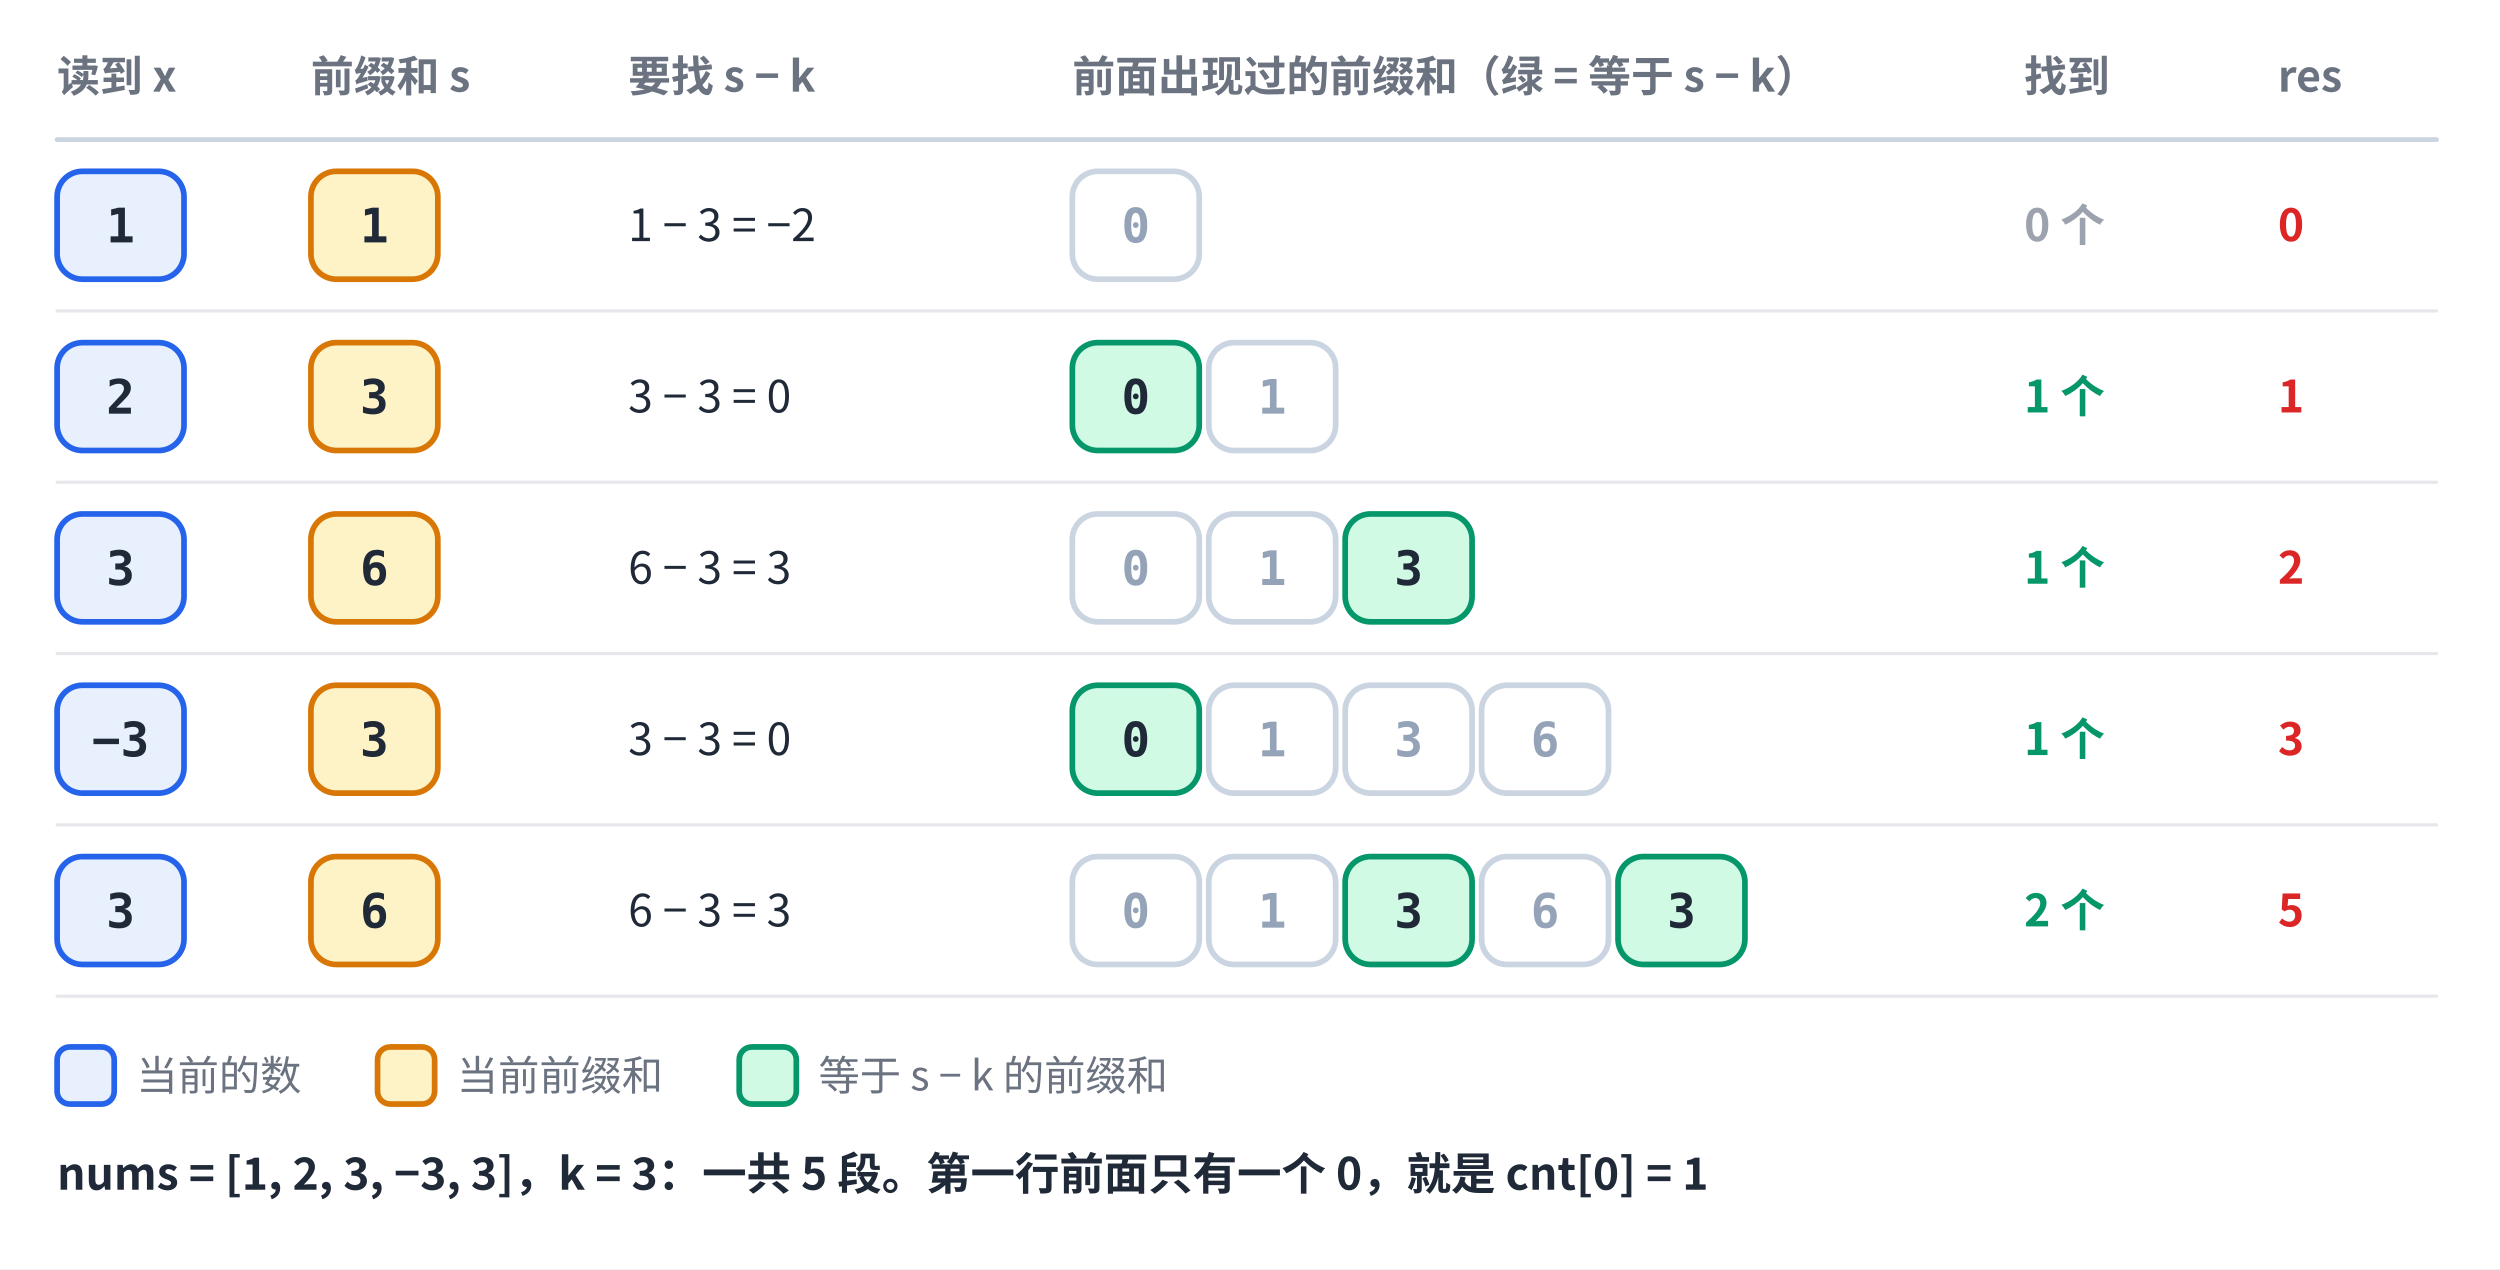
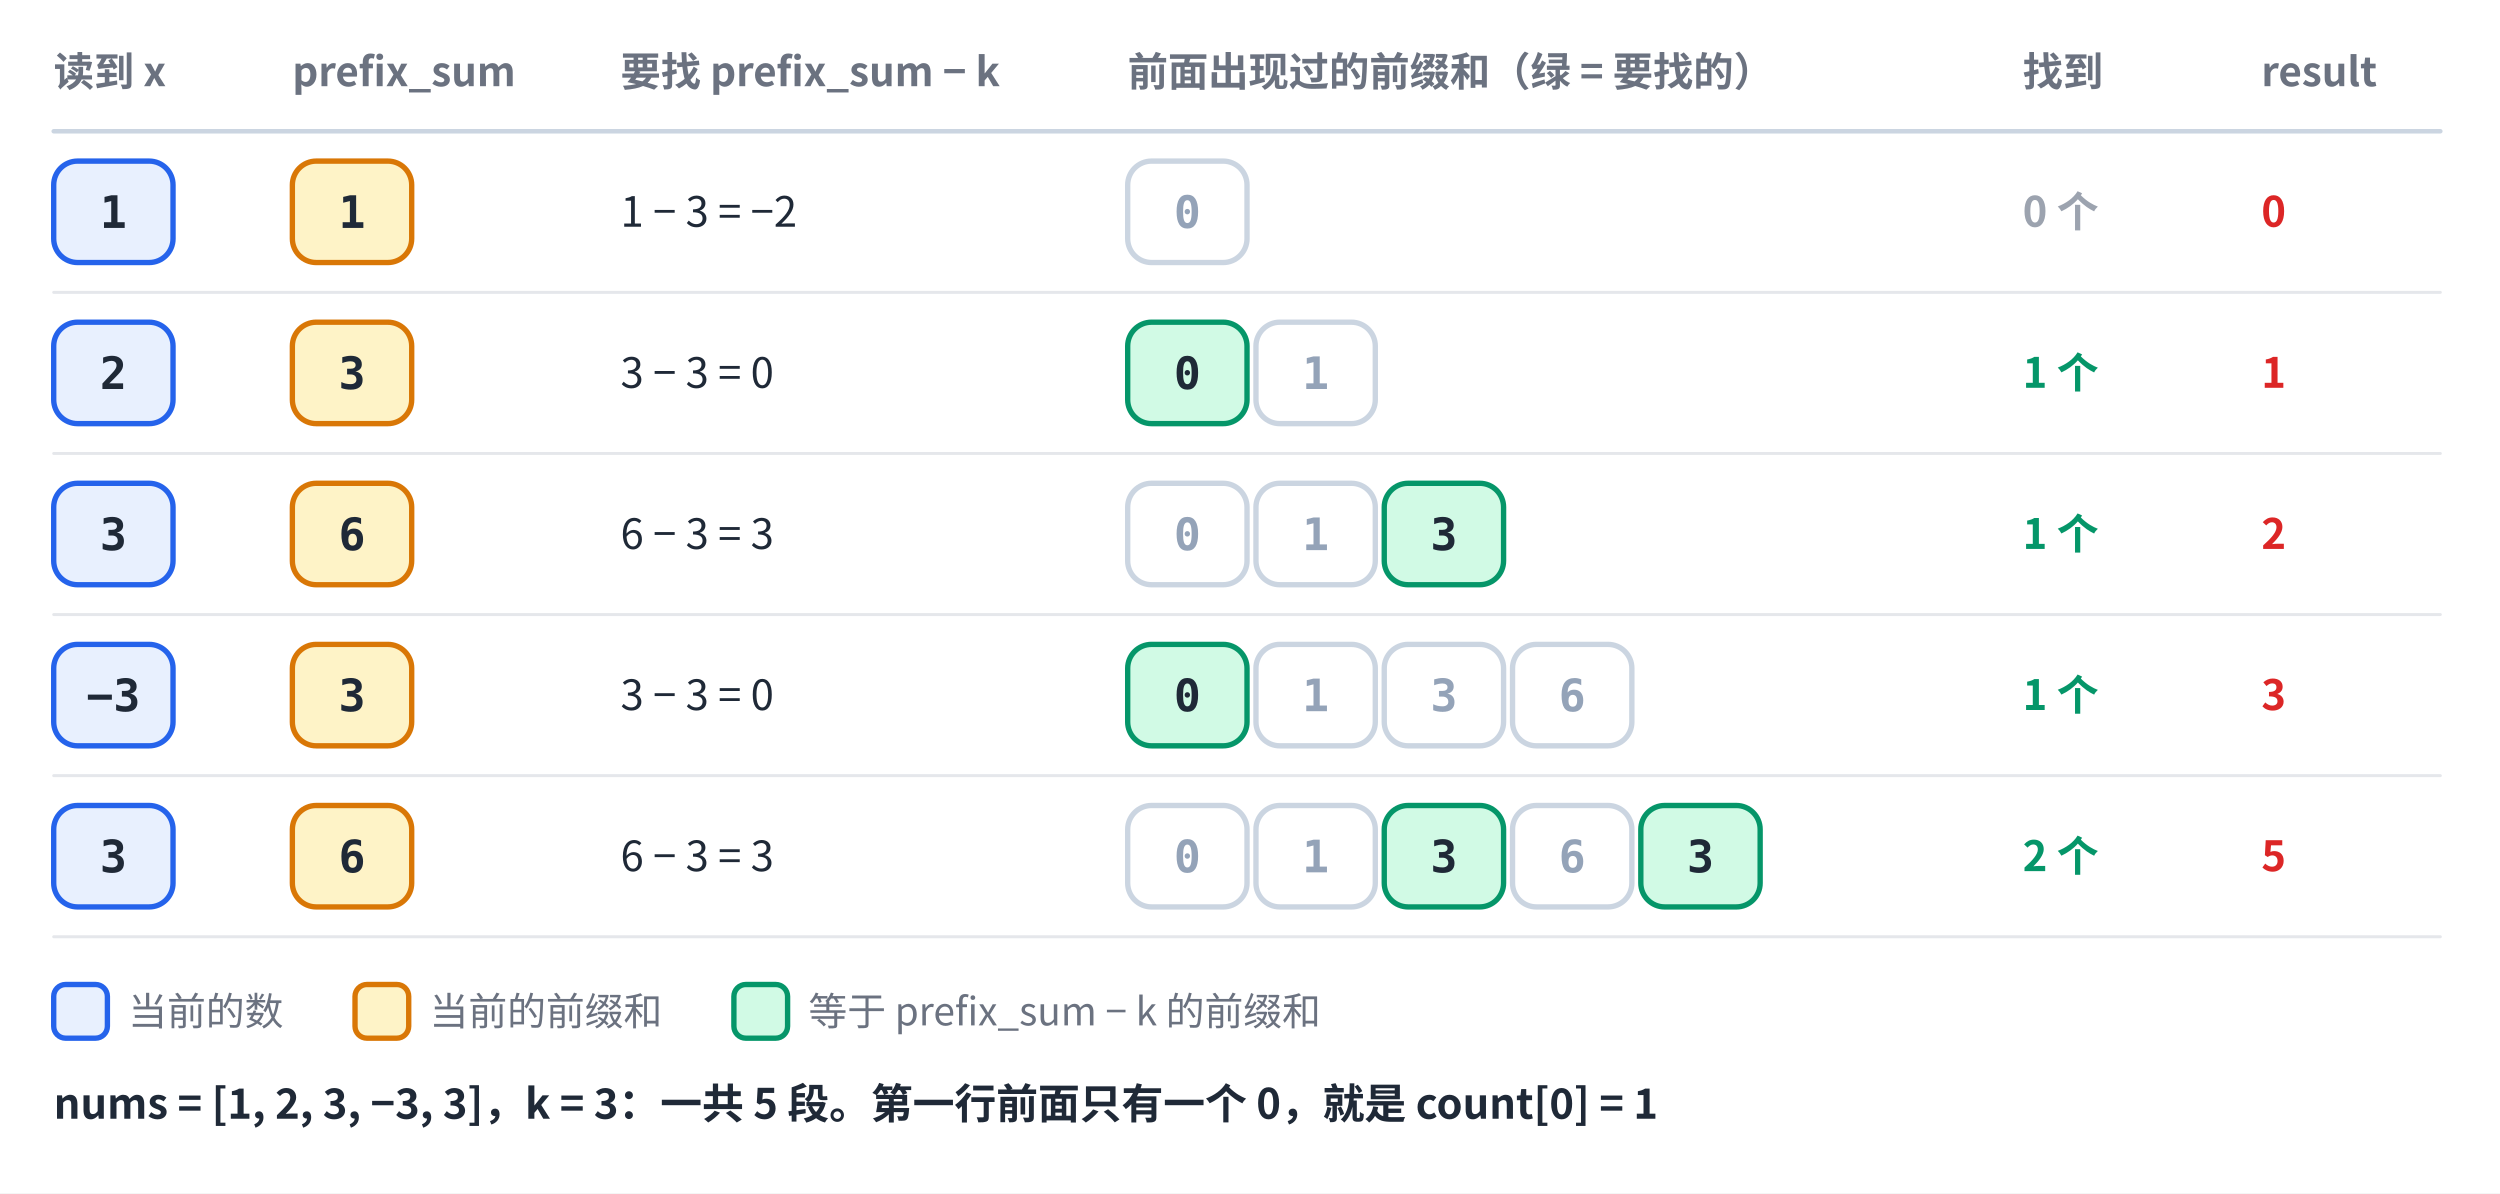
- <svg xmlns="http://www.w3.org/2000/svg" width="788" height="400" viewBox="0 0 788 400">
-   <rect width="788" height="400" fill="#FFFFFF" />
+ <svg xmlns="http://www.w3.org/2000/svg" width="838" height="400" viewBox="0 0 838 400">
+   <rect width="838" height="400" fill="#FFFFFF" />
  <text x="18.0" y="28.9" font-size="13.5" fill="#6B7280" text-anchor="start" font-family="PingFang SC, Hiragino Sans GB, Microsoft YaHei, Noto Sans CJK SC, Helvetica, Arial, sans-serif" font-weight="700">读到 x</text>
-   <text x="98.0" y="28.9" font-size="13.5" fill="#6B7280" text-anchor="start" font-family="PingFang SC, Hiragino Sans GB, Microsoft YaHei, Noto Sans CJK SC, Helvetica, Arial, sans-serif" font-weight="700">前缀和 s</text>
-   <text x="198.0" y="28.9" font-size="13.5" fill="#6B7280" text-anchor="start" font-family="PingFang SC, Hiragino Sans GB, Microsoft YaHei, Noto Sans CJK SC, Helvetica, Arial, sans-serif" font-weight="700">要找 s − k</text>
-   <text x="338.0" y="28.9" font-size="13.5" fill="#6B7280" text-anchor="start" font-family="PingFang SC, Hiragino Sans GB, Microsoft YaHei, Noto Sans CJK SC, Helvetica, Arial, sans-serif" font-weight="700">前面出现过的前缀和（绿 = 等于 s − k）</text>
-   <text x="638.0" y="28.9" font-size="13.5" fill="#6B7280" text-anchor="start" font-family="PingFang SC, Hiragino Sans GB, Microsoft YaHei, Noto Sans CJK SC, Helvetica, Arial, sans-serif" font-weight="700">找到</text>
-   <text x="718.0" y="28.9" font-size="13.5" fill="#6B7280" text-anchor="start" font-family="PingFang SC, Hiragino Sans GB, Microsoft YaHei, Noto Sans CJK SC, Helvetica, Arial, sans-serif" font-weight="700">res</text>
-   <line x1="18.0" y1="44.0" x2="768.0" y2="44.0" stroke="#CBD5E1" stroke-width="1.5" stroke-linecap="round" />
+   <text x="98.0" y="28.9" font-size="13.5" fill="#6B7280" text-anchor="start" font-family="PingFang SC, Hiragino Sans GB, Microsoft YaHei, Noto Sans CJK SC, Helvetica, Arial, sans-serif" font-weight="700">prefix_sum</text>
+   <text x="208.0" y="28.9" font-size="13.5" fill="#6B7280" text-anchor="start" font-family="PingFang SC, Hiragino Sans GB, Microsoft YaHei, Noto Sans CJK SC, Helvetica, Arial, sans-serif" font-weight="700">要找 prefix_sum − k</text>
+   <text x="378.0" y="28.9" font-size="13.5" fill="#6B7280" text-anchor="start" font-family="PingFang SC, Hiragino Sans GB, Microsoft YaHei, Noto Sans CJK SC, Helvetica, Arial, sans-serif" font-weight="700">前面出现过的前缀和（绿 = 要找的）</text>
+   <text x="678.0" y="28.9" font-size="13.5" fill="#6B7280" text-anchor="start" font-family="PingFang SC, Hiragino Sans GB, Microsoft YaHei, Noto Sans CJK SC, Helvetica, Arial, sans-serif" font-weight="700">找到</text>
+   <text x="758.0" y="28.9" font-size="13.5" fill="#6B7280" text-anchor="start" font-family="PingFang SC, Hiragino Sans GB, Microsoft YaHei, Noto Sans CJK SC, Helvetica, Arial, sans-serif" font-weight="700">result</text>
+   <line x1="18.0" y1="44.0" x2="818.0" y2="44.0" stroke="#CBD5E1" stroke-width="1.5" stroke-linecap="round" />
  <rect x="18.0" y="54.0" width="40.0" height="34.0" rx="8" fill="#E8F0FE" stroke="#2563EB" stroke-width="1.8" />
  <text x="38.0" y="76.4" font-size="15" fill="#1F2937" text-anchor="middle" font-family="Menlo, Consolas, DejaVu Sans Mono, PingFang SC, monospace" font-weight="700">1</text>
  <rect x="98.0" y="54.0" width="40.0" height="34.0" rx="8" fill="#FEF3C7" stroke="#D97706" stroke-width="1.8" />
  <text x="118.0" y="76.4" font-size="15" fill="#1F2937" text-anchor="middle" font-family="Menlo, Consolas, DejaVu Sans Mono, PingFang SC, monospace" font-weight="700">1</text>
-   <text x="198.0" y="76.0" font-size="14" fill="#1F2937" text-anchor="start" font-family="PingFang SC, Hiragino Sans GB, Microsoft YaHei, Noto Sans CJK SC, Helvetica, Arial, sans-serif">1 − 3 = −2</text>
-   <rect x="338.0" y="54.0" width="40.0" height="34.0" rx="8" fill="#FFFFFF" stroke="#CBD5E1" stroke-width="1.8" />
-   <text x="358.0" y="76.4" font-size="15" fill="#94A3B8" text-anchor="middle" font-family="Menlo, Consolas, DejaVu Sans Mono, PingFang SC, monospace" font-weight="700">0</text>
-   <text x="638.0" y="76.0" font-size="14" fill="#9CA3AF" text-anchor="start" font-family="PingFang SC, Hiragino Sans GB, Microsoft YaHei, Noto Sans CJK SC, Helvetica, Arial, sans-serif" font-weight="700">0 个</text>
-   <text x="718.0" y="76.0" font-size="14" fill="#DC2626" text-anchor="start" font-family="PingFang SC, Hiragino Sans GB, Microsoft YaHei, Noto Sans CJK SC, Helvetica, Arial, sans-serif" font-weight="700">0</text>
-   <line x1="18.0" y1="98.0" x2="768.0" y2="98.0" stroke="#E5E7EB" stroke-width="1" stroke-linecap="round" />
+   <text x="208.0" y="76.0" font-size="14" fill="#1F2937" text-anchor="start" font-family="PingFang SC, Hiragino Sans GB, Microsoft YaHei, Noto Sans CJK SC, Helvetica, Arial, sans-serif">1 − 3 = −2</text>
+   <rect x="378.0" y="54.0" width="40.0" height="34.0" rx="8" fill="#FFFFFF" stroke="#CBD5E1" stroke-width="1.8" />
+   <text x="398.0" y="76.4" font-size="15" fill="#94A3B8" text-anchor="middle" font-family="Menlo, Consolas, DejaVu Sans Mono, PingFang SC, monospace" font-weight="700">0</text>
+   <text x="678.0" y="76.0" font-size="14" fill="#9CA3AF" text-anchor="start" font-family="PingFang SC, Hiragino Sans GB, Microsoft YaHei, Noto Sans CJK SC, Helvetica, Arial, sans-serif" font-weight="700">0 个</text>
+   <text x="758.0" y="76.0" font-size="14" fill="#DC2626" text-anchor="start" font-family="PingFang SC, Hiragino Sans GB, Microsoft YaHei, Noto Sans CJK SC, Helvetica, Arial, sans-serif" font-weight="700">0</text>
+   <line x1="18.0" y1="98.0" x2="818.0" y2="98.0" stroke="#E5E7EB" stroke-width="1" stroke-linecap="round" />
  <rect x="18.0" y="108.0" width="40.0" height="34.0" rx="8" fill="#E8F0FE" stroke="#2563EB" stroke-width="1.8" />
  <text x="38.0" y="130.4" font-size="15" fill="#1F2937" text-anchor="middle" font-family="Menlo, Consolas, DejaVu Sans Mono, PingFang SC, monospace" font-weight="700">2</text>
  <rect x="98.0" y="108.0" width="40.0" height="34.0" rx="8" fill="#FEF3C7" stroke="#D97706" stroke-width="1.8" />
  <text x="118.0" y="130.4" font-size="15" fill="#1F2937" text-anchor="middle" font-family="Menlo, Consolas, DejaVu Sans Mono, PingFang SC, monospace" font-weight="700">3</text>
-   <text x="198.0" y="130.0" font-size="14" fill="#1F2937" text-anchor="start" font-family="PingFang SC, Hiragino Sans GB, Microsoft YaHei, Noto Sans CJK SC, Helvetica, Arial, sans-serif">3 − 3 = 0</text>
-   <rect x="338.0" y="108.0" width="40.0" height="34.0" rx="8" fill="#D1FAE5" stroke="#059669" stroke-width="1.8" />
-   <text x="358.0" y="130.4" font-size="15" fill="#1F2937" text-anchor="middle" font-family="Menlo, Consolas, DejaVu Sans Mono, PingFang SC, monospace" font-weight="700">0</text>
-   <rect x="381.0" y="108.0" width="40.0" height="34.0" rx="8" fill="#FFFFFF" stroke="#CBD5E1" stroke-width="1.8" />
-   <text x="401.0" y="130.4" font-size="15" fill="#94A3B8" text-anchor="middle" font-family="Menlo, Consolas, DejaVu Sans Mono, PingFang SC, monospace" font-weight="700">1</text>
-   <text x="638.0" y="130.0" font-size="14" fill="#059669" text-anchor="start" font-family="PingFang SC, Hiragino Sans GB, Microsoft YaHei, Noto Sans CJK SC, Helvetica, Arial, sans-serif" font-weight="700">1 个</text>
-   <text x="718.0" y="130.0" font-size="14" fill="#DC2626" text-anchor="start" font-family="PingFang SC, Hiragino Sans GB, Microsoft YaHei, Noto Sans CJK SC, Helvetica, Arial, sans-serif" font-weight="700">1</text>
-   <line x1="18.0" y1="152.0" x2="768.0" y2="152.0" stroke="#E5E7EB" stroke-width="1" stroke-linecap="round" />
+   <text x="208.0" y="130.0" font-size="14" fill="#1F2937" text-anchor="start" font-family="PingFang SC, Hiragino Sans GB, Microsoft YaHei, Noto Sans CJK SC, Helvetica, Arial, sans-serif">3 − 3 = 0</text>
+   <rect x="378.0" y="108.0" width="40.0" height="34.0" rx="8" fill="#D1FAE5" stroke="#059669" stroke-width="1.8" />
+   <text x="398.0" y="130.4" font-size="15" fill="#1F2937" text-anchor="middle" font-family="Menlo, Consolas, DejaVu Sans Mono, PingFang SC, monospace" font-weight="700">0</text>
+   <rect x="421.0" y="108.0" width="40.0" height="34.0" rx="8" fill="#FFFFFF" stroke="#CBD5E1" stroke-width="1.8" />
+   <text x="441.0" y="130.4" font-size="15" fill="#94A3B8" text-anchor="middle" font-family="Menlo, Consolas, DejaVu Sans Mono, PingFang SC, monospace" font-weight="700">1</text>
+   <text x="678.0" y="130.0" font-size="14" fill="#059669" text-anchor="start" font-family="PingFang SC, Hiragino Sans GB, Microsoft YaHei, Noto Sans CJK SC, Helvetica, Arial, sans-serif" font-weight="700">1 个</text>
+   <text x="758.0" y="130.0" font-size="14" fill="#DC2626" text-anchor="start" font-family="PingFang SC, Hiragino Sans GB, Microsoft YaHei, Noto Sans CJK SC, Helvetica, Arial, sans-serif" font-weight="700">1</text>
+   <line x1="18.0" y1="152.0" x2="818.0" y2="152.0" stroke="#E5E7EB" stroke-width="1" stroke-linecap="round" />
  <rect x="18.0" y="162.0" width="40.0" height="34.0" rx="8" fill="#E8F0FE" stroke="#2563EB" stroke-width="1.8" />
  <text x="38.0" y="184.4" font-size="15" fill="#1F2937" text-anchor="middle" font-family="Menlo, Consolas, DejaVu Sans Mono, PingFang SC, monospace" font-weight="700">3</text>
  <rect x="98.0" y="162.0" width="40.0" height="34.0" rx="8" fill="#FEF3C7" stroke="#D97706" stroke-width="1.8" />
  <text x="118.0" y="184.4" font-size="15" fill="#1F2937" text-anchor="middle" font-family="Menlo, Consolas, DejaVu Sans Mono, PingFang SC, monospace" font-weight="700">6</text>
-   <text x="198.0" y="184.0" font-size="14" fill="#1F2937" text-anchor="start" font-family="PingFang SC, Hiragino Sans GB, Microsoft YaHei, Noto Sans CJK SC, Helvetica, Arial, sans-serif">6 − 3 = 3</text>
-   <rect x="338.0" y="162.0" width="40.0" height="34.0" rx="8" fill="#FFFFFF" stroke="#CBD5E1" stroke-width="1.8" />
-   <text x="358.0" y="184.4" font-size="15" fill="#94A3B8" text-anchor="middle" font-family="Menlo, Consolas, DejaVu Sans Mono, PingFang SC, monospace" font-weight="700">0</text>
-   <rect x="381.0" y="162.0" width="40.0" height="34.0" rx="8" fill="#FFFFFF" stroke="#CBD5E1" stroke-width="1.8" />
-   <text x="401.0" y="184.4" font-size="15" fill="#94A3B8" text-anchor="middle" font-family="Menlo, Consolas, DejaVu Sans Mono, PingFang SC, monospace" font-weight="700">1</text>
-   <rect x="424.0" y="162.0" width="40.0" height="34.0" rx="8" fill="#D1FAE5" stroke="#059669" stroke-width="1.8" />
-   <text x="444.0" y="184.4" font-size="15" fill="#1F2937" text-anchor="middle" font-family="Menlo, Consolas, DejaVu Sans Mono, PingFang SC, monospace" font-weight="700">3</text>
-   <text x="638.0" y="184.0" font-size="14" fill="#059669" text-anchor="start" font-family="PingFang SC, Hiragino Sans GB, Microsoft YaHei, Noto Sans CJK SC, Helvetica, Arial, sans-serif" font-weight="700">1 个</text>
-   <text x="718.0" y="184.0" font-size="14" fill="#DC2626" text-anchor="start" font-family="PingFang SC, Hiragino Sans GB, Microsoft YaHei, Noto Sans CJK SC, Helvetica, Arial, sans-serif" font-weight="700">2</text>
-   <line x1="18.0" y1="206.0" x2="768.0" y2="206.0" stroke="#E5E7EB" stroke-width="1" stroke-linecap="round" />
+   <text x="208.0" y="184.0" font-size="14" fill="#1F2937" text-anchor="start" font-family="PingFang SC, Hiragino Sans GB, Microsoft YaHei, Noto Sans CJK SC, Helvetica, Arial, sans-serif">6 − 3 = 3</text>
+   <rect x="378.0" y="162.0" width="40.0" height="34.0" rx="8" fill="#FFFFFF" stroke="#CBD5E1" stroke-width="1.8" />
+   <text x="398.0" y="184.4" font-size="15" fill="#94A3B8" text-anchor="middle" font-family="Menlo, Consolas, DejaVu Sans Mono, PingFang SC, monospace" font-weight="700">0</text>
+   <rect x="421.0" y="162.0" width="40.0" height="34.0" rx="8" fill="#FFFFFF" stroke="#CBD5E1" stroke-width="1.8" />
+   <text x="441.0" y="184.4" font-size="15" fill="#94A3B8" text-anchor="middle" font-family="Menlo, Consolas, DejaVu Sans Mono, PingFang SC, monospace" font-weight="700">1</text>
+   <rect x="464.0" y="162.0" width="40.0" height="34.0" rx="8" fill="#D1FAE5" stroke="#059669" stroke-width="1.8" />
+   <text x="484.0" y="184.4" font-size="15" fill="#1F2937" text-anchor="middle" font-family="Menlo, Consolas, DejaVu Sans Mono, PingFang SC, monospace" font-weight="700">3</text>
+   <text x="678.0" y="184.0" font-size="14" fill="#059669" text-anchor="start" font-family="PingFang SC, Hiragino Sans GB, Microsoft YaHei, Noto Sans CJK SC, Helvetica, Arial, sans-serif" font-weight="700">1 个</text>
+   <text x="758.0" y="184.0" font-size="14" fill="#DC2626" text-anchor="start" font-family="PingFang SC, Hiragino Sans GB, Microsoft YaHei, Noto Sans CJK SC, Helvetica, Arial, sans-serif" font-weight="700">2</text>
+   <line x1="18.0" y1="206.0" x2="818.0" y2="206.0" stroke="#E5E7EB" stroke-width="1" stroke-linecap="round" />
  <rect x="18.0" y="216.0" width="40.0" height="34.0" rx="8" fill="#E8F0FE" stroke="#2563EB" stroke-width="1.8" />
  <text x="38.0" y="238.4" font-size="15" fill="#1F2937" text-anchor="middle" font-family="Menlo, Consolas, DejaVu Sans Mono, PingFang SC, monospace" font-weight="700">−3</text>
  <rect x="98.0" y="216.0" width="40.0" height="34.0" rx="8" fill="#FEF3C7" stroke="#D97706" stroke-width="1.8" />
  <text x="118.0" y="238.4" font-size="15" fill="#1F2937" text-anchor="middle" font-family="Menlo, Consolas, DejaVu Sans Mono, PingFang SC, monospace" font-weight="700">3</text>
-   <text x="198.0" y="238.0" font-size="14" fill="#1F2937" text-anchor="start" font-family="PingFang SC, Hiragino Sans GB, Microsoft YaHei, Noto Sans CJK SC, Helvetica, Arial, sans-serif">3 − 3 = 0</text>
-   <rect x="338.0" y="216.0" width="40.0" height="34.0" rx="8" fill="#D1FAE5" stroke="#059669" stroke-width="1.8" />
-   <text x="358.0" y="238.4" font-size="15" fill="#1F2937" text-anchor="middle" font-family="Menlo, Consolas, DejaVu Sans Mono, PingFang SC, monospace" font-weight="700">0</text>
-   <rect x="381.0" y="216.0" width="40.0" height="34.0" rx="8" fill="#FFFFFF" stroke="#CBD5E1" stroke-width="1.8" />
-   <text x="401.0" y="238.4" font-size="15" fill="#94A3B8" text-anchor="middle" font-family="Menlo, Consolas, DejaVu Sans Mono, PingFang SC, monospace" font-weight="700">1</text>
-   <rect x="424.0" y="216.0" width="40.0" height="34.0" rx="8" fill="#FFFFFF" stroke="#CBD5E1" stroke-width="1.8" />
-   <text x="444.0" y="238.4" font-size="15" fill="#94A3B8" text-anchor="middle" font-family="Menlo, Consolas, DejaVu Sans Mono, PingFang SC, monospace" font-weight="700">3</text>
-   <rect x="467.0" y="216.0" width="40.0" height="34.0" rx="8" fill="#FFFFFF" stroke="#CBD5E1" stroke-width="1.8" />
-   <text x="487.0" y="238.4" font-size="15" fill="#94A3B8" text-anchor="middle" font-family="Menlo, Consolas, DejaVu Sans Mono, PingFang SC, monospace" font-weight="700">6</text>
-   <text x="638.0" y="238.0" font-size="14" fill="#059669" text-anchor="start" font-family="PingFang SC, Hiragino Sans GB, Microsoft YaHei, Noto Sans CJK SC, Helvetica, Arial, sans-serif" font-weight="700">1 个</text>
-   <text x="718.0" y="238.0" font-size="14" fill="#DC2626" text-anchor="start" font-family="PingFang SC, Hiragino Sans GB, Microsoft YaHei, Noto Sans CJK SC, Helvetica, Arial, sans-serif" font-weight="700">3</text>
-   <line x1="18.0" y1="260.0" x2="768.0" y2="260.0" stroke="#E5E7EB" stroke-width="1" stroke-linecap="round" />
+   <text x="208.0" y="238.0" font-size="14" fill="#1F2937" text-anchor="start" font-family="PingFang SC, Hiragino Sans GB, Microsoft YaHei, Noto Sans CJK SC, Helvetica, Arial, sans-serif">3 − 3 = 0</text>
+   <rect x="378.0" y="216.0" width="40.0" height="34.0" rx="8" fill="#D1FAE5" stroke="#059669" stroke-width="1.8" />
+   <text x="398.0" y="238.4" font-size="15" fill="#1F2937" text-anchor="middle" font-family="Menlo, Consolas, DejaVu Sans Mono, PingFang SC, monospace" font-weight="700">0</text>
+   <rect x="421.0" y="216.0" width="40.0" height="34.0" rx="8" fill="#FFFFFF" stroke="#CBD5E1" stroke-width="1.8" />
+   <text x="441.0" y="238.4" font-size="15" fill="#94A3B8" text-anchor="middle" font-family="Menlo, Consolas, DejaVu Sans Mono, PingFang SC, monospace" font-weight="700">1</text>
+   <rect x="464.0" y="216.0" width="40.0" height="34.0" rx="8" fill="#FFFFFF" stroke="#CBD5E1" stroke-width="1.8" />
+   <text x="484.0" y="238.4" font-size="15" fill="#94A3B8" text-anchor="middle" font-family="Menlo, Consolas, DejaVu Sans Mono, PingFang SC, monospace" font-weight="700">3</text>
+   <rect x="507.0" y="216.0" width="40.0" height="34.0" rx="8" fill="#FFFFFF" stroke="#CBD5E1" stroke-width="1.8" />
+   <text x="527.0" y="238.4" font-size="15" fill="#94A3B8" text-anchor="middle" font-family="Menlo, Consolas, DejaVu Sans Mono, PingFang SC, monospace" font-weight="700">6</text>
+   <text x="678.0" y="238.0" font-size="14" fill="#059669" text-anchor="start" font-family="PingFang SC, Hiragino Sans GB, Microsoft YaHei, Noto Sans CJK SC, Helvetica, Arial, sans-serif" font-weight="700">1 个</text>
+   <text x="758.0" y="238.0" font-size="14" fill="#DC2626" text-anchor="start" font-family="PingFang SC, Hiragino Sans GB, Microsoft YaHei, Noto Sans CJK SC, Helvetica, Arial, sans-serif" font-weight="700">3</text>
+   <line x1="18.0" y1="260.0" x2="818.0" y2="260.0" stroke="#E5E7EB" stroke-width="1" stroke-linecap="round" />
  <rect x="18.0" y="270.0" width="40.0" height="34.0" rx="8" fill="#E8F0FE" stroke="#2563EB" stroke-width="1.8" />
  <text x="38.0" y="292.4" font-size="15" fill="#1F2937" text-anchor="middle" font-family="Menlo, Consolas, DejaVu Sans Mono, PingFang SC, monospace" font-weight="700">3</text>
  <rect x="98.0" y="270.0" width="40.0" height="34.0" rx="8" fill="#FEF3C7" stroke="#D97706" stroke-width="1.8" />
  <text x="118.0" y="292.4" font-size="15" fill="#1F2937" text-anchor="middle" font-family="Menlo, Consolas, DejaVu Sans Mono, PingFang SC, monospace" font-weight="700">6</text>
-   <text x="198.0" y="292.0" font-size="14" fill="#1F2937" text-anchor="start" font-family="PingFang SC, Hiragino Sans GB, Microsoft YaHei, Noto Sans CJK SC, Helvetica, Arial, sans-serif">6 − 3 = 3</text>
-   <rect x="338.0" y="270.0" width="40.0" height="34.0" rx="8" fill="#FFFFFF" stroke="#CBD5E1" stroke-width="1.8" />
-   <text x="358.0" y="292.4" font-size="15" fill="#94A3B8" text-anchor="middle" font-family="Menlo, Consolas, DejaVu Sans Mono, PingFang SC, monospace" font-weight="700">0</text>
-   <rect x="381.0" y="270.0" width="40.0" height="34.0" rx="8" fill="#FFFFFF" stroke="#CBD5E1" stroke-width="1.8" />
-   <text x="401.0" y="292.4" font-size="15" fill="#94A3B8" text-anchor="middle" font-family="Menlo, Consolas, DejaVu Sans Mono, PingFang SC, monospace" font-weight="700">1</text>
-   <rect x="424.0" y="270.0" width="40.0" height="34.0" rx="8" fill="#D1FAE5" stroke="#059669" stroke-width="1.8" />
-   <text x="444.0" y="292.4" font-size="15" fill="#1F2937" text-anchor="middle" font-family="Menlo, Consolas, DejaVu Sans Mono, PingFang SC, monospace" font-weight="700">3</text>
-   <rect x="467.0" y="270.0" width="40.0" height="34.0" rx="8" fill="#FFFFFF" stroke="#CBD5E1" stroke-width="1.8" />
-   <text x="487.0" y="292.4" font-size="15" fill="#94A3B8" text-anchor="middle" font-family="Menlo, Consolas, DejaVu Sans Mono, PingFang SC, monospace" font-weight="700">6</text>
-   <rect x="510.0" y="270.0" width="40.0" height="34.0" rx="8" fill="#D1FAE5" stroke="#059669" stroke-width="1.8" />
-   <text x="530.0" y="292.4" font-size="15" fill="#1F2937" text-anchor="middle" font-family="Menlo, Consolas, DejaVu Sans Mono, PingFang SC, monospace" font-weight="700">3</text>
-   <text x="638.0" y="292.0" font-size="14" fill="#059669" text-anchor="start" font-family="PingFang SC, Hiragino Sans GB, Microsoft YaHei, Noto Sans CJK SC, Helvetica, Arial, sans-serif" font-weight="700">2 个</text>
-   <text x="718.0" y="292.0" font-size="14" fill="#DC2626" text-anchor="start" font-family="PingFang SC, Hiragino Sans GB, Microsoft YaHei, Noto Sans CJK SC, Helvetica, Arial, sans-serif" font-weight="700">5</text>
-   <line x1="18.0" y1="314.0" x2="768.0" y2="314.0" stroke="#E5E7EB" stroke-width="1" stroke-linecap="round" />
+   <text x="208.0" y="292.0" font-size="14" fill="#1F2937" text-anchor="start" font-family="PingFang SC, Hiragino Sans GB, Microsoft YaHei, Noto Sans CJK SC, Helvetica, Arial, sans-serif">6 − 3 = 3</text>
+   <rect x="378.0" y="270.0" width="40.0" height="34.0" rx="8" fill="#FFFFFF" stroke="#CBD5E1" stroke-width="1.8" />
+   <text x="398.0" y="292.4" font-size="15" fill="#94A3B8" text-anchor="middle" font-family="Menlo, Consolas, DejaVu Sans Mono, PingFang SC, monospace" font-weight="700">0</text>
+   <rect x="421.0" y="270.0" width="40.0" height="34.0" rx="8" fill="#FFFFFF" stroke="#CBD5E1" stroke-width="1.8" />
+   <text x="441.0" y="292.4" font-size="15" fill="#94A3B8" text-anchor="middle" font-family="Menlo, Consolas, DejaVu Sans Mono, PingFang SC, monospace" font-weight="700">1</text>
+   <rect x="464.0" y="270.0" width="40.0" height="34.0" rx="8" fill="#D1FAE5" stroke="#059669" stroke-width="1.8" />
+   <text x="484.0" y="292.4" font-size="15" fill="#1F2937" text-anchor="middle" font-family="Menlo, Consolas, DejaVu Sans Mono, PingFang SC, monospace" font-weight="700">3</text>
+   <rect x="507.0" y="270.0" width="40.0" height="34.0" rx="8" fill="#FFFFFF" stroke="#CBD5E1" stroke-width="1.8" />
+   <text x="527.0" y="292.4" font-size="15" fill="#94A3B8" text-anchor="middle" font-family="Menlo, Consolas, DejaVu Sans Mono, PingFang SC, monospace" font-weight="700">6</text>
+   <rect x="550.0" y="270.0" width="40.0" height="34.0" rx="8" fill="#D1FAE5" stroke="#059669" stroke-width="1.8" />
+   <text x="570.0" y="292.4" font-size="15" fill="#1F2937" text-anchor="middle" font-family="Menlo, Consolas, DejaVu Sans Mono, PingFang SC, monospace" font-weight="700">3</text>
+   <text x="678.0" y="292.0" font-size="14" fill="#059669" text-anchor="start" font-family="PingFang SC, Hiragino Sans GB, Microsoft YaHei, Noto Sans CJK SC, Helvetica, Arial, sans-serif" font-weight="700">2 个</text>
+   <text x="758.0" y="292.0" font-size="14" fill="#DC2626" text-anchor="start" font-family="PingFang SC, Hiragino Sans GB, Microsoft YaHei, Noto Sans CJK SC, Helvetica, Arial, sans-serif" font-weight="700">5</text>
+   <line x1="18.0" y1="314.0" x2="818.0" y2="314.0" stroke="#E5E7EB" stroke-width="1" stroke-linecap="round" />
  <rect x="18.0" y="330.0" width="18.0" height="18.0" rx="4" fill="#E8F0FE" stroke="#2563EB" stroke-width="1.8" />
  <text x="43.0" y="343.7" font-size="13" fill="#6B7280" text-anchor="start" font-family="PingFang SC, Hiragino Sans GB, Microsoft YaHei, Noto Sans CJK SC, Helvetica, Arial, sans-serif">当前的数</text>
  <rect x="119.0" y="330.0" width="18.0" height="18.0" rx="4" fill="#FEF3C7" stroke="#D97706" stroke-width="1.8" />
-   <text x="144.0" y="343.7" font-size="13" fill="#6B7280" text-anchor="start" font-family="PingFang SC, Hiragino Sans GB, Microsoft YaHei, Noto Sans CJK SC, Helvetica, Arial, sans-serif">当前前缀和</text>
-   <rect x="233.0" y="330.0" width="18.0" height="18.0" rx="4" fill="#D1FAE5" stroke="#059669" stroke-width="1.8" />
-   <text x="258.0" y="343.7" font-size="13" fill="#6B7280" text-anchor="start" font-family="PingFang SC, Hiragino Sans GB, Microsoft YaHei, Noto Sans CJK SC, Helvetica, Arial, sans-serif">等于 s − k 的前缀和</text>
-   <text x="18.0" y="375.0" font-size="14" fill="#1F2937" text-anchor="start" font-family="PingFang SC, Hiragino Sans GB, Microsoft YaHei, Noto Sans CJK SC, Helvetica, Arial, sans-serif" font-weight="700">nums = [1, 2, 3, −3, 3]，k = 3：一共 5 段。第一行前面只有一个 0，就是 cnt[0] = 1</text>
+   <text x="144.0" y="343.7" font-size="13" fill="#6B7280" text-anchor="start" font-family="PingFang SC, Hiragino Sans GB, Microsoft YaHei, Noto Sans CJK SC, Helvetica, Arial, sans-serif">当前的前缀和</text>
+   <rect x="246.0" y="330.0" width="18.0" height="18.0" rx="4" fill="#D1FAE5" stroke="#059669" stroke-width="1.8" />
+   <text x="271.0" y="343.7" font-size="13" fill="#6B7280" text-anchor="start" font-family="PingFang SC, Hiragino Sans GB, Microsoft YaHei, Noto Sans CJK SC, Helvetica, Arial, sans-serif">等于 prefix_sum − k 的前缀和</text>
+   <text x="18.0" y="375.0" font-size="14" fill="#1F2937" text-anchor="start" font-family="PingFang SC, Hiragino Sans GB, Microsoft YaHei, Noto Sans CJK SC, Helvetica, Arial, sans-serif" font-weight="700">nums = [1, 2, 3, −3, 3]，k = 3：一共 5 段。第一行前面只有一个 0，就是 count[0] = 1</text>
</svg>
